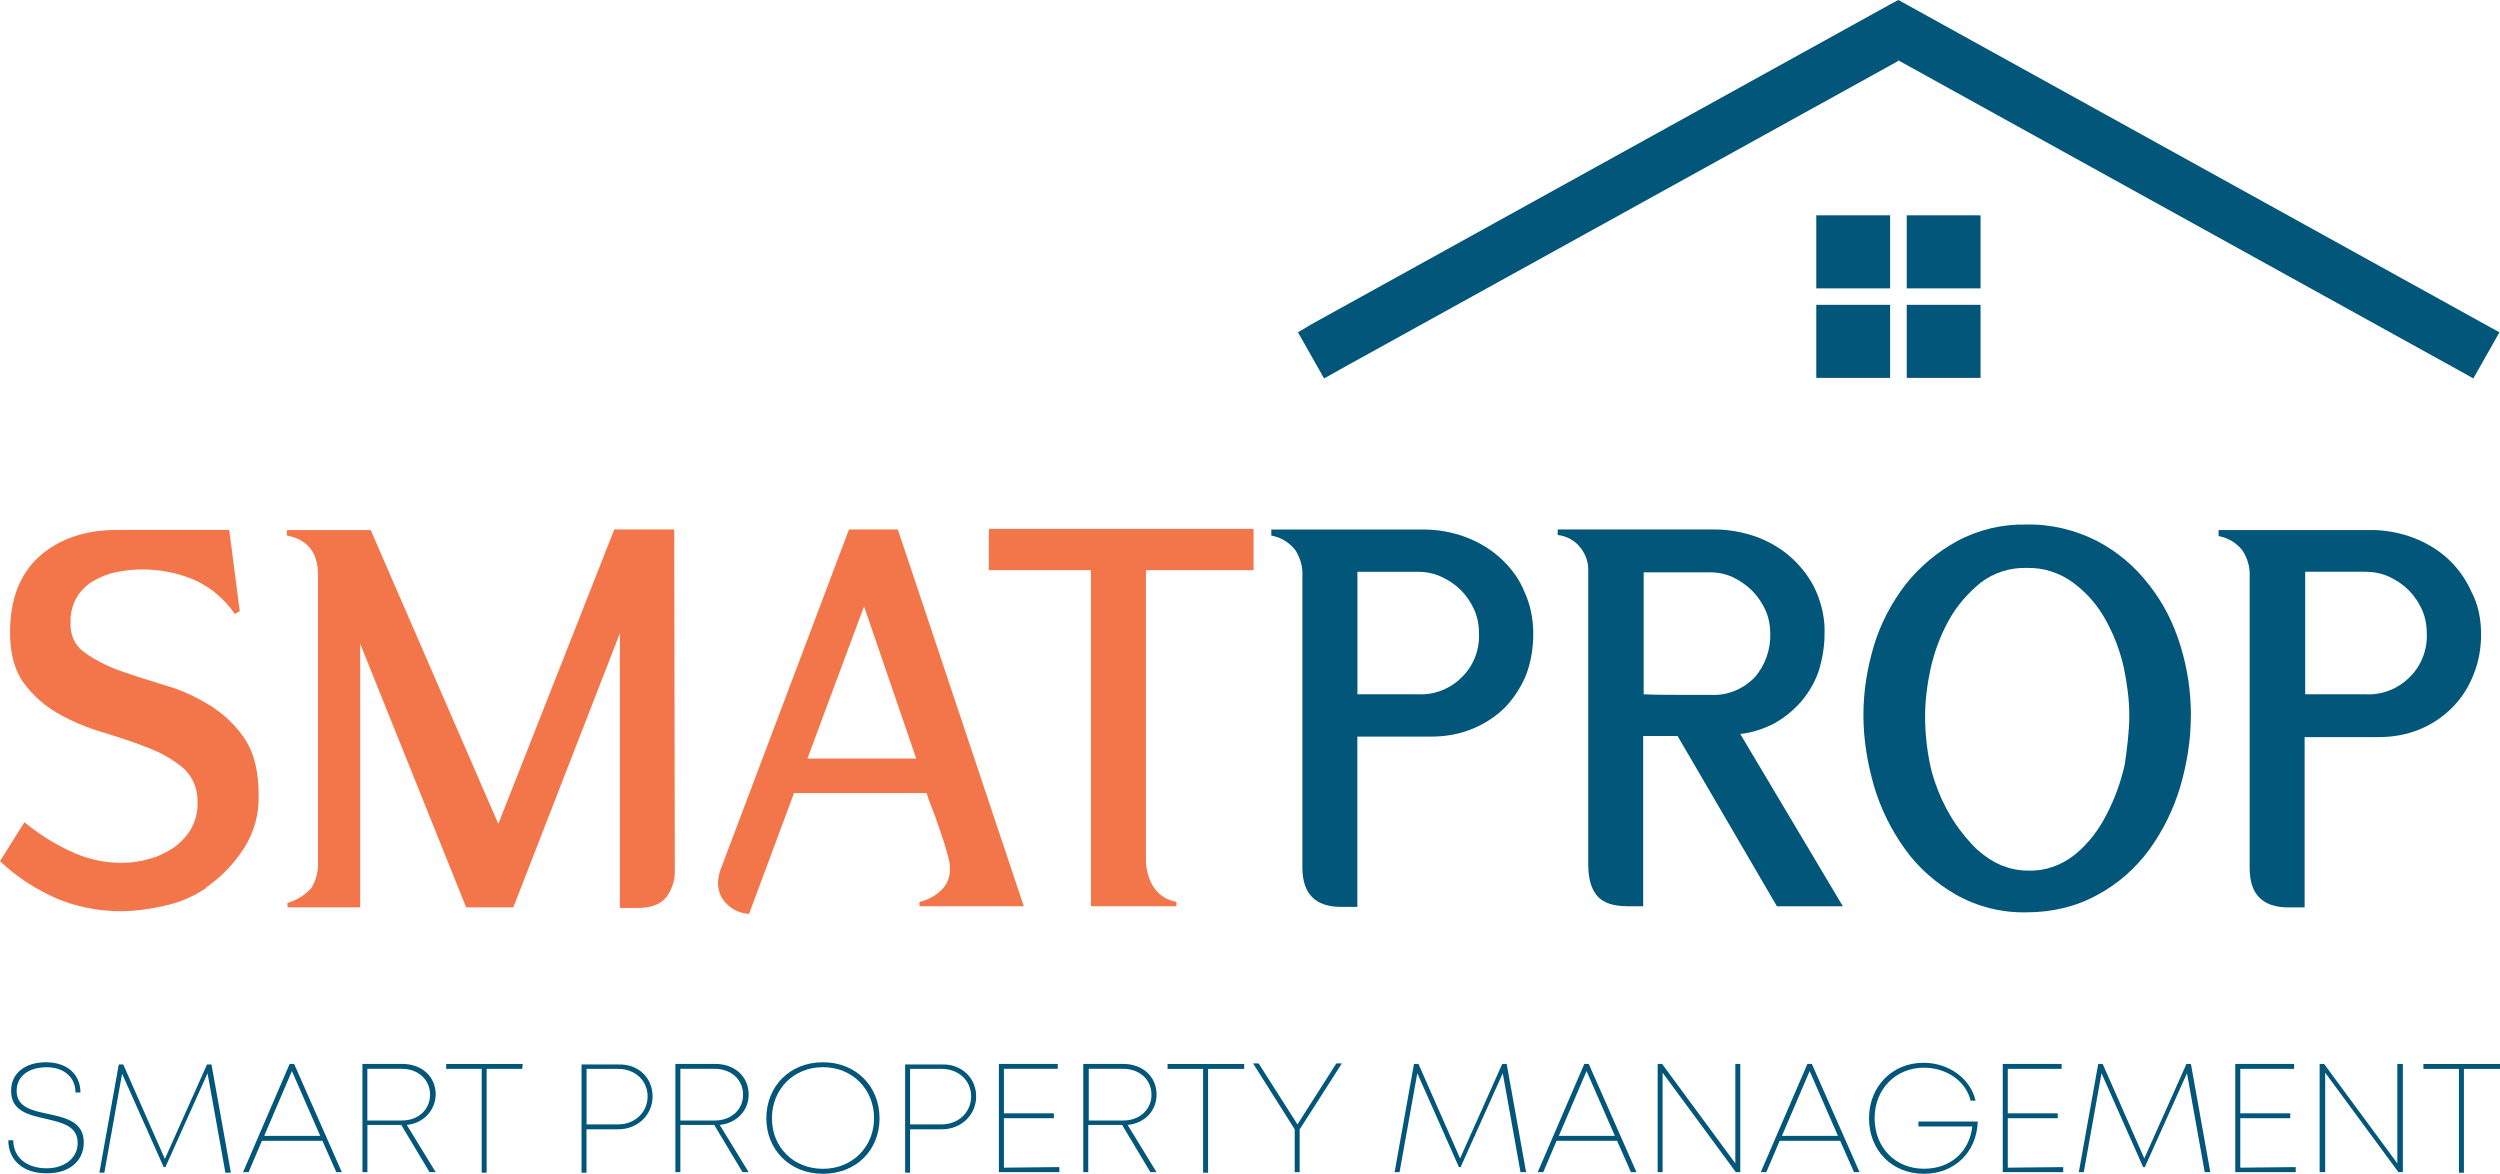
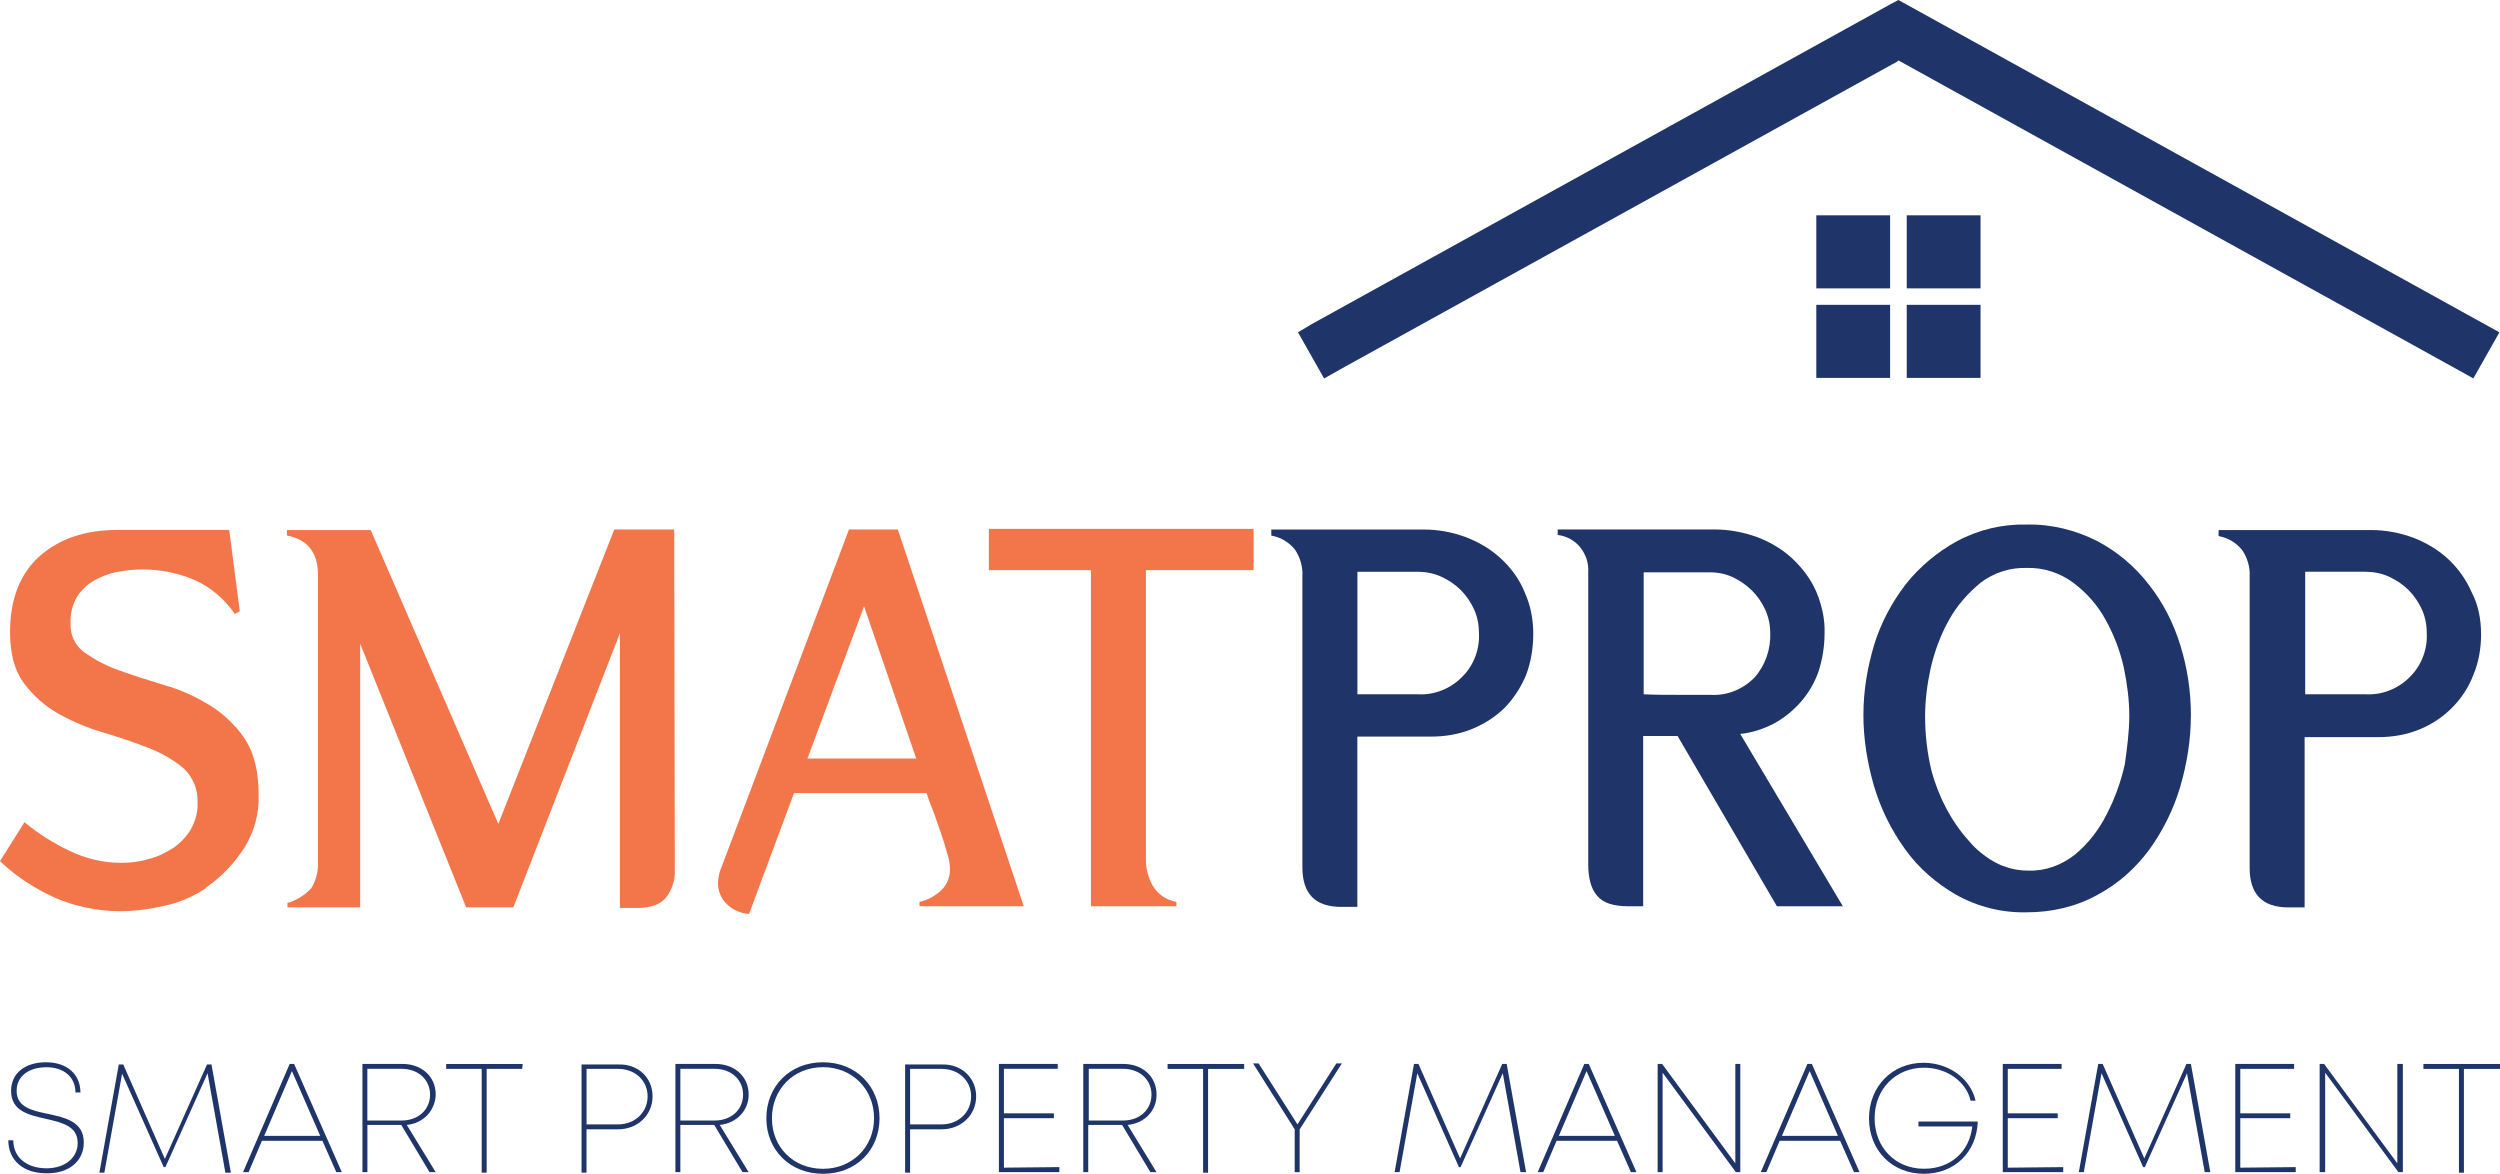
<svg xmlns="http://www.w3.org/2000/svg" width="3288" height="1544" viewBox="0 0 3288 1544" fill="none">
  <path d="M340.117 1046.01C340.877 1070.59 334.269 1094.42 321.129 1115.32C307.989 1135.54 291.204 1153.59 270.772 1167.34V1168.1C254.746 1178.92 236.442 1186.89 216.77 1191.17C197.782 1195.54 178.11 1198.39 158.362 1198.39C129.196 1198.39 99.954 1192.6 72.991 1181.03C45.952 1168.77 21.191 1152.83 0 1132.61L32.128 1081.34C50.357 1096.53 70.105 1108.78 91.219 1118.93C112.41 1129.08 135.044 1134.79 159.121 1134.79C171.502 1134.79 183.958 1133.36 195.579 1129.76C207.276 1126.9 217.453 1121.79 227.707 1115.32C237.201 1108.86 245.252 1100.14 251.025 1090.74C256.873 1079.91 260.519 1067.66 259.759 1055.33C260.519 1038.72 253.911 1022.1 241.53 1010.53C227.631 998.948 212.365 990.303 195.579 983.762C177.35 976.545 157.602 970.005 136.488 963.54C116.056 957.751 95.625 949.106 77.396 938.957C59.167 928.808 43.825 915.126 31.445 898.512C19.064 881.898 13.216 859.495 13.216 831.304C13.216 787.927 26.356 754.699 51.876 731.619C78.156 708.54 111.727 696.963 154.792 696.963H301.457L315.357 803.864L308.825 807.473C295.685 788.002 276.697 772.064 255.582 762.667C233.707 753.27 210.314 748.91 186.996 748.91C175.299 748.91 163.679 750.338 152.665 752.519C141.728 754.699 131.475 758.984 122.74 764.096C114.005 769.208 105.954 777.101 100.866 785.747C95.017 795.895 92.131 808.149 92.814 819.727C92.055 834.912 98.663 849.346 111.043 857.991C124.943 868.14 140.969 876.034 156.995 881.823C175.224 888.288 195.655 894.828 216.846 901.293C238.037 907.082 257.708 916.479 276.697 928.056C294.925 939.633 311.027 954.819 322.648 972.862C334.345 990.904 340.193 1015.49 340.193 1045.86L340.117 1046.01Z" fill="#F3764A" />
  <path d="M887.504 1142.83C888.264 1155.84 884.618 1168.85 876.567 1179.67C869.275 1189.07 856.895 1194.1 839.35 1194.1H815.273V832.88L675.139 1193.35H613.086L473.712 846.638V1193.35H378.087V1187.56C390.468 1183.96 400.721 1177.42 409.456 1168.09C415.988 1157.27 418.95 1145.01 418.191 1132.69V755.599C418.191 726.731 404.291 709.365 377.328 704.328V697.111H487.536L655.392 1083.59L807.905 696.359H886.744L887.504 1142.83Z" fill="#F3764A" />
  <path d="M1346.56 1191.92H1209.32V1186.14C1219.57 1183.96 1228.99 1178.92 1237.04 1171.7C1245.09 1164.49 1249.42 1154.34 1249.42 1143.51C1249.42 1136.29 1247.98 1129.08 1245.78 1122.54C1243.57 1113.89 1240.69 1104.49 1237.04 1094.35C1233.39 1084.2 1230.51 1074.87 1226.79 1065.48C1223.14 1056.08 1220.26 1048.86 1218.74 1043.07H1044.27L985.181 1202C974.243 1201.25 963.99 1196.96 956.698 1189.74C948.647 1182.53 944.318 1172.38 944.318 1161.55C944.318 1157.94 945.077 1153.58 945.761 1149.98C946.52 1146.37 947.964 1142.76 949.407 1139.15L1116.58 696.359H1180.84L1346.49 1191.92H1346.56ZM1204.99 997.593L1136.4 797.472L1061.97 997.593H1204.99Z" fill="#F3764A" />
  <path d="M1648.02 749.812H1507.13V1130.51C1507.13 1142.76 1510.02 1154.34 1515.87 1164.49C1522.4 1176.06 1534.09 1183.96 1547.23 1186.14V1191.93H1434.82V749.812H1300.54V695.609H1648.71V749.812H1647.95H1648.02Z" fill="#F3764A" />
-   <path d="M2016.56 833.635C2016.56 851.677 2013.67 870.472 2007.06 887.837C2000.53 903.7 1991.04 918.209 1979.34 930.463C1966.96 942.716 1952.3 952.114 1936.27 958.654C1918.73 965.871 1900.5 968.803 1881.51 968.803H1785.2V1192.75H1764.01C1729.68 1192.75 1712.9 1175.39 1712.9 1140.73V757.857C1713.65 745.603 1710.01 733.274 1703.4 723.2C1695.35 713.052 1684.41 706.586 1672.03 704.406V696.438H1872.78C1891.76 696.438 1910.75 700.046 1928.22 706.586C1945.01 713.052 1961.03 722.449 1974.17 734.778C1987.31 747.031 1998.25 761.541 2004.86 778.155C2012.91 795.52 2016.56 814.239 2016.56 833.785V833.635ZM1945.08 831.455C1945.08 821.306 1942.88 810.481 1938.55 801.084C1934.15 791.686 1928.3 783.041 1921.01 775.824C1913.72 768.607 1904.98 762.819 1895.49 758.458C1885.99 754.098 1875.06 751.993 1864.8 751.993H1785.28V913.097H1864.12C1885.99 914.525 1907.94 905.88 1923.21 890.018C1938.55 874.832 1946.53 853.181 1945.08 831.53V831.455Z" fill="#025679" />
-   <path d="M2423.81 1191.92H2336.99L2206.35 967.973H2161.09V1191.92H2141.41C2121.74 1191.92 2108.6 1187.56 2100.55 1178.17C2092.5 1168.77 2088.85 1155.09 2088.85 1136.29V752.667C2089.61 741.09 2085.97 729.588 2078.6 720.19C2071.23 710.793 2060.37 705.005 2048.68 703.576V696.359H2255.19C2274.18 696.359 2293.17 699.968 2311.4 706.508C2328.18 712.973 2344.21 722.371 2357.35 734.7C2370.49 746.953 2381.43 761.462 2388.72 778.077C2396.01 795.442 2400.41 814.161 2399.65 833.707C2399.65 850.321 2396.77 867.687 2391.6 883.549C2386.51 897.983 2378.46 911.741 2368.29 923.318C2358.03 934.895 2346.41 944.292 2333.27 951.509C2319.37 958.726 2304.11 963.763 2288.76 965.267L2423.81 1192.07V1191.92ZM2328.18 832.204C2328.18 822.055 2325.98 811.229 2321.65 801.832C2317.25 792.435 2311.4 783.79 2304.11 776.573C2296.81 769.356 2288.08 763.567 2279.27 759.207C2269.77 754.847 2259.6 752.742 2249.34 752.742H2161.77V913.094C2176.35 913.846 2190.94 913.846 2205.59 913.846H2249.42C2271.29 915.274 2292.48 906.629 2307.83 890.766C2321.73 874.904 2329.02 853.93 2328.26 832.279L2328.18 832.204Z" fill="#025679" />
-   <path d="M2881.41 941.286C2881.41 973.086 2876.33 1004.13 2867.52 1034.51C2858.78 1064.12 2844.88 1092.32 2826.65 1117.58C2808.42 1142.16 2785.79 1162.38 2758.75 1176.81C2730.27 1192.68 2698.14 1199.89 2665.33 1199.89C2633.2 1200.65 2601.07 1192.68 2572.67 1176.81C2546.39 1161.63 2523.07 1141.41 2505.52 1116.82C2487.3 1091.56 2473.4 1063.37 2464.66 1033.75C2455.93 1003.38 2450.76 972.334 2450.76 940.534C2450.76 908.735 2455.85 878.438 2464.66 848.819C2473.4 819.951 2487.98 792.436 2506.28 768.605C2524.51 745.526 2547.91 725.98 2574.19 711.546C2602.67 696.36 2634.04 689.143 2665.4 689.895C2697.53 689.143 2729.66 697.112 2758.07 711.546C2784.35 725.303 2807.66 744.774 2825.97 768.605C2844.96 792.436 2858.78 819.876 2867.59 848.819C2877.09 879.19 2881.49 910.238 2881.49 941.286H2881.41ZM2800.45 941.286C2800.45 920.312 2797.56 898.661 2793.16 877.687C2788.07 855.284 2780.02 834.31 2769.08 814.839C2758.83 796.045 2744.24 779.43 2726.77 766.425C2709.23 753.419 2687.36 746.202 2665.48 746.954C2643.61 746.202 2621.66 753.419 2604.87 766.425C2588.08 780.182 2573.5 796.796 2563.25 815.515C2552.31 834.986 2544.26 856.712 2539.17 879.115C2534.77 899.337 2531.88 920.988 2531.88 941.963C2531.88 966.545 2534.77 991.053 2540.61 1014.96C2550.11 1048.94 2566.13 1079.99 2589.53 1106C2596.06 1113.97 2603.43 1120.43 2611.4 1126.22C2619.45 1132.01 2628.19 1137.05 2637.68 1139.98C2647.18 1143.59 2657.35 1145.02 2667.61 1145.02C2690.24 1145.77 2711.43 1137.8 2728.9 1124.04C2746.45 1109.61 2760.27 1091.56 2770.52 1071.34C2781.46 1050.37 2789.51 1027.96 2794.6 1004.89C2797.49 983.911 2800.45 962.26 2800.45 941.286Z" fill="#025679" />
-   <path d="M3263.16 833.63C3263.16 851.673 3260.27 870.467 3252.9 887.833C3240.52 920.309 3214.24 946.32 3182.11 959.326C3164.57 966.543 3146.34 969.475 3127.35 969.475H3031.04V1193.43H3009.85C2975.52 1193.43 2958.74 1176.06 2958.74 1141.4V758.529C2959.5 746.275 2955.85 733.946 2949.24 723.872C2941.19 713.723 2930.25 707.258 2917.87 705.078V697.109H3118.62C3137.61 697.109 3156.59 700.718 3174.06 707.258C3190.85 713.723 3206.87 723.121 3220.01 735.45C3233.15 747.703 3243.33 762.212 3250.7 778.826C3259.43 795.441 3263.08 814.235 3263.08 833.706L3263.16 833.63ZM3191.61 831.45C3191.61 821.301 3189.41 810.476 3185.08 801.079C3180.67 791.682 3174.82 783.036 3167.53 775.819C3160.24 768.602 3151.5 762.814 3142.01 758.454C3132.52 754.093 3121.58 751.988 3111.33 751.988H3031.8V913.092H3110.64C3132.52 914.521 3154.47 905.875 3169.73 890.013C3185.08 874.827 3193.05 853.176 3191.61 831.525V831.45Z" fill="#025679" />
-   <path d="M3287.24 437.078L3252.91 497.745L3242.73 491.957L2496.8 79.462L2495.35 80.89L1769.85 481.808L1741.44 497.745L1707.11 437.078L1725.34 426.177L2485.86 5.789L2495.35 0.752L2496.8 0L3287.24 437.078Z" fill="#025679" />
-   <path d="M2485.87 283.193H2388.8V379.269H2485.87V283.193Z" fill="#025679" />
-   <path d="M2604.81 283.193H2507.74V379.269H2604.81V283.193Z" fill="#025679" />
-   <path d="M2485.87 400.916H2388.8V496.992H2485.87V400.916Z" fill="#025679" />
-   <path d="M2604.81 400.916H2507.74V496.992H2604.81V400.916Z" fill="#025679" />
-   <path d="M10.932 1499.7H17.464C17.464 1522.1 35.01 1536.54 61.289 1536.54C85.366 1536.54 102.152 1522.78 102.152 1503.31C102.152 1480.91 81.721 1476.55 60.53 1471.51C37.896 1466.47 14.578 1461.36 14.578 1434.67C14.578 1411.6 32.807 1397.09 60.53 1397.09C88.253 1397.09 105.798 1412.95 105.798 1436.85H99.266C99.266 1416.63 83.923 1403.63 61.289 1403.63C37.212 1403.63 21.87 1415.88 21.87 1434.67C21.87 1456.33 42.301 1460.69 63.492 1465.05C86.126 1470.08 110.203 1475.19 110.203 1502.63C110.203 1527.22 90.531 1543.08 62.732 1543.08C31.364 1543.83 10.932 1526.47 10.932 1499.7Z" fill="#025679" />
-   <path d="M296.295 1541.58L272.977 1411.52L217.532 1535.04H215.329L160.567 1412.2L137.249 1542.26H130.718L156.238 1399.95H162.086L216.848 1524.21L272.294 1399.95H278.142L303.662 1542.26H296.371V1541.51L296.295 1541.58Z" fill="#025679" />
-   <path d="M424.037 1500.38H344.514L326.969 1541.58H319.677L380.971 1399.27H386.82L449.557 1541.58H442.265L424.037 1500.38ZM347.4 1493.92H421.15L383.933 1408.66L347.476 1493.92H347.4Z" fill="#025679" />
-   <path d="M535.011 1479.48L572.988 1541.58H564.937L527.72 1479.48H483.211V1541.58H476.679V1399.27H529.239C554.759 1399.27 573.064 1415.88 573.064 1439.71C572.304 1460.69 557.038 1477.3 535.087 1479.48H535.011ZM483.135 1473.69H528.403C550.278 1473.69 565.62 1459.26 565.62 1439.71C565.62 1420.17 550.278 1405.73 528.403 1405.73H483.135V1473.62V1473.69Z" fill="#025679" />
-   <path d="M686.761 1405.81H640.05V1542.33H633.518V1405.81H586.807V1399.34H687.521L686.761 1405.81Z" fill="#025679" />
-   <path d="M858.266 1441.89C858.266 1466.47 838.594 1485.27 812.998 1485.27H771.376V1542.33H764.844V1400.02H813.757C839.278 1399.26 858.266 1417.38 858.266 1441.89ZM851.734 1441.89C851.734 1420.92 834.948 1405.81 813.074 1405.81H771.452V1478.8H813.074C834.948 1478.8 851.734 1462.94 851.734 1441.97V1441.89Z" fill="#025679" />
-   <path d="M946.605 1479.48L984.582 1541.58H976.531L939.314 1479.48H894.805V1541.58H888.273V1399.27H940.833C966.353 1399.27 984.658 1415.88 984.658 1439.71C984.658 1460.69 968.631 1477.3 946.681 1479.48H946.605ZM894.805 1473.69H940.073C961.948 1473.69 977.29 1459.26 977.29 1439.71C977.29 1420.17 961.948 1405.73 940.073 1405.73H894.805V1473.62V1473.69Z" fill="#025679" />
-   <path d="M1007.9 1470.76C1007.9 1428.89 1038.58 1397.09 1082.33 1397.09C1126.08 1397.09 1156.76 1428.89 1156.76 1470.76C1156.76 1512.63 1126.08 1543.76 1082.33 1543.76C1038.58 1543.76 1007.9 1511.96 1007.9 1470.76ZM1149.55 1470.76C1149.55 1432.49 1121.07 1403.55 1082.41 1403.55C1043.75 1403.55 1015.26 1432.42 1015.26 1470.76C1015.26 1509.1 1043.75 1537.22 1082.41 1537.22C1121.07 1537.22 1149.55 1508.35 1149.55 1470.76Z" fill="#025679" />
-   <path d="M1283.84 1441.89C1283.84 1466.47 1264.17 1485.27 1238.57 1485.27H1196.95V1542.33H1190.42V1400.02H1239.33C1264.17 1399.26 1283.84 1417.38 1283.84 1441.89ZM1277.23 1441.89C1277.23 1420.92 1260.45 1405.81 1238.57 1405.81H1196.95V1478.8H1238.57C1260.45 1478.8 1277.23 1462.94 1277.23 1441.97V1441.89Z" fill="#025679" />
-   <path d="M1393.27 1535.11V1541.58H1313.75V1399.27H1391.15V1405.73H1320.36V1464.22H1386.06V1470.69H1320.36V1535.71L1393.35 1534.96L1393.27 1535.11Z" fill="#025679" />
-   <path d="M1483.05 1479.48L1521.03 1541.58H1512.98L1475.76 1479.48H1431.26V1541.58H1424.72V1399.27H1477.28C1502.8 1399.27 1521.11 1415.88 1521.11 1439.71C1521.11 1460.69 1505.76 1477.3 1483.13 1479.48H1483.05ZM1431.94 1473.69H1477.21C1499.08 1473.69 1514.42 1459.26 1514.42 1439.71C1514.42 1420.17 1499.08 1405.73 1477.21 1405.73H1431.94V1473.62V1473.69Z" fill="#025679" />
-   <path d="M1635.57 1405.81H1588.86V1542.33H1582.32V1405.81H1535.61V1399.34H1636.33V1405.81H1635.57Z" fill="#025679" />
-   <path d="M1709.32 1485.27V1541.66H1702.79V1485.27L1648.02 1398.59H1655.32L1706.43 1478.81L1757.55 1398.59H1764.84L1709.39 1485.27H1709.32Z" fill="#025679" />
-   <path d="M1999.75 1541.58L1976.44 1411.52L1920.99 1535.04H1918.79L1864.03 1411.52L1840.71 1541.58H1834.18L1859.7 1399.27H1865.54L1920.31 1523.53L1975.75 1399.27H1981.6L2007.12 1541.58H1999.83H1999.75Z" fill="#025679" />
-   <path d="M2126.75 1500.38H2047.22L2029.68 1541.58H2022.39L2083.68 1399.27H2089.53L2152.27 1541.58H2144.98L2126.75 1500.38ZM2050.11 1493.92H2123.86L2086.64 1408.66L2050.19 1493.92H2050.11Z" fill="#025679" />
-   <path d="M2288.83 1399.27V1541.58H2282.98L2186.67 1410.84V1541.58H2180.14V1399.27H2185.99L2282.3 1530V1399.27H2288.83Z" fill="#025679" />
-   <path d="M2420.16 1500.38H2340.63L2323.09 1541.58H2315.8L2377.09 1399.27H2382.94L2445.68 1541.58H2438.38L2420.16 1500.38ZM2343.52 1493.92H2417.27L2380.05 1408.66L2343.59 1493.92H2343.52Z" fill="#025679" />
-   <path d="M2601.15 1475.12C2599.71 1515.57 2570.46 1543.76 2530.36 1543.76C2488.06 1543.76 2458.13 1512.71 2458.13 1470.76C2458.13 1428.81 2488.81 1397.77 2529.68 1397.77C2563.25 1397.77 2591.73 1418.74 2598.26 1447.61H2591.73C2585.88 1422.35 2560.36 1404.23 2530.44 1404.23C2493.22 1404.23 2465.5 1432.42 2465.5 1470.69C2465.5 1508.95 2492.54 1537.14 2530.44 1537.14C2565.45 1537.14 2590.29 1514.74 2593.93 1481.51H2523.15V1475.05H2601.23L2601.15 1475.12Z" fill="#025679" />
-   <path d="M2713.55 1535.12V1541.58H2634.03V1399.27H2711.42V1405.74H2640.64V1464.23H2706.33V1470.69H2640.64V1535.72L2713.63 1534.97L2713.55 1535.12Z" fill="#025679" />
-   <path d="M2899.64 1541.58L2876.32 1411.53L2820.88 1535.04H2818.67L2763.91 1411.53L2740.59 1541.58H2734.06L2759.58 1399.27H2765.43L2820.19 1523.54L2875.64 1399.27H2881.49L2907.01 1541.58H2899.71H2899.64Z" fill="#025679" />
-   <path d="M3019.35 1535.12V1541.58H2939.82V1399.27H3017.22V1405.74H2946.43V1464.23H3012.13V1470.69H2946.43V1535.72L3019.42 1534.97L3019.35 1535.12Z" fill="#025679" />
-   <path d="M3160.24 1399.27V1541.58H3154.39L3058.08 1410.85V1541.58H3050.79V1399.27H3056.64L3152.95 1530.01V1399.27H3160.24Z" fill="#025679" />
-   <path d="M3287.24 1405.81H3240.53V1542.33H3234V1405.81H3187.29V1399.34H3288V1405.81H3287.24Z" fill="#025679" />
+   <path d="M2016.56 833.635C2016.56 851.677 2013.67 870.472 2007.06 887.837C2000.53 903.7 1991.04 918.209 1979.34 930.463C1966.96 942.716 1952.3 952.114 1936.27 958.654C1918.73 965.871 1900.5 968.803 1881.51 968.803H1785.2V1192.75H1764.01C1729.68 1192.75 1712.9 1175.39 1712.9 1140.73V757.857C1713.65 745.603 1710.01 733.274 1703.4 723.2C1695.35 713.052 1684.41 706.586 1672.03 704.406V696.438H1872.78C1891.76 696.438 1910.75 700.046 1928.22 706.586C1945.01 713.052 1961.03 722.449 1974.17 734.778C1987.31 747.031 1998.25 761.541 2004.86 778.155C2012.91 795.52 2016.56 814.239 2016.56 833.785V833.635ZM1945.08 831.455C1945.08 821.306 1942.88 810.481 1938.55 801.084C1934.15 791.686 1928.3 783.041 1921.01 775.824C1913.72 768.607 1904.98 762.819 1895.49 758.458C1885.99 754.098 1875.06 751.993 1864.8 751.993H1785.28V913.097H1864.12C1885.99 914.525 1907.94 905.88 1923.21 890.018C1938.55 874.832 1946.53 853.181 1945.08 831.53V831.455Z" fill="#1F356A" />
+   <path d="M2423.81 1191.92H2336.99L2206.35 967.973H2161.09V1191.92H2141.41C2121.74 1191.92 2108.6 1187.56 2100.55 1178.17C2092.5 1168.77 2088.85 1155.09 2088.85 1136.29V752.667C2089.61 741.09 2085.97 729.588 2078.6 720.19C2071.23 710.793 2060.37 705.005 2048.68 703.576V696.359H2255.19C2274.18 696.359 2293.17 699.968 2311.4 706.508C2328.18 712.973 2344.21 722.371 2357.35 734.7C2370.49 746.953 2381.43 761.462 2388.72 778.077C2396.01 795.442 2400.41 814.161 2399.65 833.707C2399.65 850.321 2396.77 867.687 2391.6 883.549C2386.51 897.983 2378.46 911.741 2368.29 923.318C2358.03 934.895 2346.41 944.292 2333.27 951.509C2319.37 958.726 2304.11 963.763 2288.76 965.267L2423.81 1192.07V1191.92ZM2328.18 832.204C2328.18 822.055 2325.98 811.229 2321.65 801.832C2317.25 792.435 2311.4 783.79 2304.11 776.573C2296.81 769.356 2288.08 763.567 2279.27 759.207C2269.77 754.847 2259.6 752.742 2249.34 752.742H2161.77V913.094C2176.35 913.846 2190.94 913.846 2205.59 913.846H2249.42C2271.29 915.274 2292.48 906.629 2307.83 890.766C2321.73 874.904 2329.02 853.93 2328.26 832.279L2328.18 832.204Z" fill="#1F356A" />
+   <path d="M2881.41 941.286C2881.41 973.086 2876.33 1004.13 2867.52 1034.51C2858.78 1064.12 2844.88 1092.32 2826.65 1117.58C2808.42 1142.16 2785.79 1162.38 2758.75 1176.81C2730.27 1192.68 2698.14 1199.89 2665.33 1199.89C2633.2 1200.65 2601.07 1192.68 2572.67 1176.81C2546.39 1161.63 2523.07 1141.41 2505.52 1116.82C2487.3 1091.56 2473.4 1063.37 2464.66 1033.75C2455.93 1003.38 2450.76 972.334 2450.76 940.534C2450.76 908.735 2455.85 878.438 2464.66 848.819C2473.4 819.951 2487.98 792.436 2506.28 768.605C2524.51 745.526 2547.91 725.98 2574.19 711.546C2602.67 696.36 2634.04 689.143 2665.4 689.895C2697.53 689.143 2729.66 697.112 2758.07 711.546C2784.35 725.303 2807.66 744.774 2825.97 768.605C2844.96 792.436 2858.78 819.876 2867.59 848.819C2877.09 879.19 2881.49 910.238 2881.49 941.286H2881.41ZM2800.45 941.286C2800.45 920.312 2797.56 898.661 2793.16 877.687C2788.07 855.284 2780.02 834.31 2769.08 814.839C2758.83 796.045 2744.24 779.43 2726.77 766.425C2709.23 753.419 2687.36 746.202 2665.48 746.954C2643.61 746.202 2621.66 753.419 2604.87 766.425C2588.08 780.182 2573.5 796.796 2563.25 815.515C2552.31 834.986 2544.26 856.712 2539.17 879.115C2534.77 899.337 2531.88 920.988 2531.88 941.963C2531.88 966.545 2534.77 991.053 2540.61 1014.96C2550.11 1048.94 2566.13 1079.99 2589.53 1106C2596.06 1113.97 2603.43 1120.43 2611.4 1126.22C2619.45 1132.01 2628.19 1137.05 2637.68 1139.98C2647.18 1143.59 2657.35 1145.02 2667.61 1145.02C2690.24 1145.77 2711.43 1137.8 2728.9 1124.04C2746.45 1109.61 2760.27 1091.56 2770.52 1071.34C2781.46 1050.37 2789.51 1027.96 2794.6 1004.89C2797.49 983.911 2800.45 962.26 2800.45 941.286Z" fill="#1F356A" />
+   <path d="M3263.16 833.63C3263.16 851.673 3260.27 870.467 3252.9 887.833C3240.52 920.309 3214.24 946.32 3182.11 959.326C3164.57 966.543 3146.34 969.475 3127.35 969.475H3031.04V1193.43H3009.85C2975.52 1193.43 2958.74 1176.06 2958.74 1141.4V758.529C2959.5 746.275 2955.85 733.946 2949.24 723.872C2941.19 713.723 2930.25 707.258 2917.87 705.078V697.109H3118.62C3137.61 697.109 3156.59 700.718 3174.06 707.258C3190.85 713.723 3206.87 723.121 3220.01 735.45C3233.15 747.703 3243.33 762.212 3250.7 778.826C3259.43 795.441 3263.08 814.235 3263.08 833.706L3263.16 833.63ZM3191.61 831.45C3191.61 821.301 3189.41 810.476 3185.08 801.079C3180.67 791.682 3174.82 783.036 3167.53 775.819C3160.24 768.602 3151.5 762.814 3142.01 758.454C3132.52 754.093 3121.58 751.988 3111.33 751.988H3031.8V913.092H3110.64C3132.52 914.521 3154.47 905.875 3169.73 890.013C3185.08 874.827 3193.05 853.176 3191.61 831.525V831.45Z" fill="#1F356A" />
+   <path d="M3287.24 437.078L3252.91 497.745L3242.73 491.957L2496.8 79.462L2495.35 80.89L1769.85 481.808L1741.44 497.745L1707.11 437.078L1725.34 426.177L2485.86 5.789L2495.35 0.752L2496.8 0L3287.24 437.078Z" fill="#1F356A" />
+   <path d="M2485.87 283.193H2388.8V379.269H2485.87V283.193Z" fill="#1F356A" />
+   <path d="M2604.81 283.193H2507.74V379.269H2604.81V283.193Z" fill="#1F356A" />
+   <path d="M2485.87 400.916H2388.8V496.992H2485.87V400.916Z" fill="#1F356A" />
+   <path d="M2604.81 400.916H2507.74V496.992H2604.81V400.916Z" fill="#1F356A" />
+   <path d="M10.932 1499.7H17.464C17.464 1522.1 35.01 1536.54 61.289 1536.54C85.366 1536.54 102.152 1522.78 102.152 1503.31C102.152 1480.91 81.721 1476.55 60.53 1471.51C37.896 1466.47 14.578 1461.36 14.578 1434.67C14.578 1411.6 32.807 1397.09 60.53 1397.09C88.253 1397.09 105.798 1412.95 105.798 1436.85H99.266C99.266 1416.63 83.923 1403.63 61.289 1403.63C37.212 1403.63 21.87 1415.88 21.87 1434.67C21.87 1456.33 42.301 1460.69 63.492 1465.05C86.126 1470.08 110.203 1475.19 110.203 1502.63C110.203 1527.22 90.531 1543.08 62.732 1543.08C31.364 1543.83 10.932 1526.47 10.932 1499.7Z" fill="#1F356A" />
+   <path d="M296.295 1541.58L272.977 1411.52L217.532 1535.04H215.329L160.567 1412.2L137.249 1542.26H130.718L156.238 1399.95H162.086L216.848 1524.21L272.294 1399.95H278.142L303.662 1542.26H296.371V1541.51L296.295 1541.58Z" fill="#1F356A" />
+   <path d="M424.037 1500.38H344.514L326.969 1541.58H319.677L380.971 1399.27H386.82L449.557 1541.58H442.265L424.037 1500.38ZM347.4 1493.92H421.15L383.933 1408.66L347.476 1493.92H347.4Z" fill="#1F356A" />
+   <path d="M535.011 1479.48L572.988 1541.58H564.937L527.72 1479.48H483.211V1541.58H476.679V1399.27H529.239C554.759 1399.27 573.064 1415.88 573.064 1439.71C572.304 1460.69 557.038 1477.3 535.087 1479.48H535.011ZM483.135 1473.69H528.403C550.278 1473.69 565.62 1459.26 565.62 1439.71C565.62 1420.17 550.278 1405.73 528.403 1405.73H483.135V1473.62V1473.69Z" fill="#1F356A" />
+   <path d="M686.761 1405.81H640.05V1542.33H633.518V1405.81H586.807V1399.34H687.521L686.761 1405.81Z" fill="#1F356A" />
+   <path d="M858.266 1441.89C858.266 1466.47 838.594 1485.27 812.998 1485.27H771.376V1542.33H764.844V1400.02H813.757C839.278 1399.26 858.266 1417.38 858.266 1441.89ZM851.734 1441.89C851.734 1420.92 834.948 1405.81 813.074 1405.81H771.452V1478.8H813.074C834.948 1478.8 851.734 1462.94 851.734 1441.97V1441.89Z" fill="#1F356A" />
+   <path d="M946.605 1479.48L984.582 1541.58H976.531L939.314 1479.48H894.805V1541.58H888.273V1399.27H940.833C966.353 1399.27 984.658 1415.88 984.658 1439.71C984.658 1460.69 968.631 1477.3 946.681 1479.48H946.605ZM894.805 1473.69H940.073C961.948 1473.69 977.29 1459.26 977.29 1439.71C977.29 1420.17 961.948 1405.73 940.073 1405.73H894.805V1473.62V1473.69Z" fill="#1F356A" />
+   <path d="M1007.9 1470.76C1007.9 1428.89 1038.58 1397.09 1082.33 1397.09C1126.08 1397.09 1156.76 1428.89 1156.76 1470.76C1156.76 1512.63 1126.08 1543.76 1082.33 1543.76C1038.58 1543.76 1007.9 1511.96 1007.9 1470.76ZM1149.55 1470.76C1149.55 1432.49 1121.07 1403.55 1082.41 1403.55C1043.75 1403.55 1015.26 1432.42 1015.26 1470.76C1015.26 1509.1 1043.75 1537.22 1082.41 1537.22C1121.07 1537.22 1149.55 1508.35 1149.55 1470.76Z" fill="#1F356A" />
+   <path d="M1283.84 1441.89C1283.84 1466.47 1264.17 1485.27 1238.57 1485.27H1196.95V1542.33H1190.42V1400.02H1239.33C1264.17 1399.26 1283.84 1417.38 1283.84 1441.89ZM1277.23 1441.89C1277.23 1420.92 1260.45 1405.81 1238.57 1405.81H1196.95V1478.8H1238.57C1260.45 1478.8 1277.23 1462.94 1277.23 1441.97V1441.89Z" fill="#1F356A" />
+   <path d="M1393.27 1535.11V1541.58H1313.75V1399.27H1391.15V1405.73H1320.36V1464.22H1386.06V1470.69H1320.36V1535.71L1393.35 1534.96L1393.27 1535.11Z" fill="#1F356A" />
+   <path d="M1483.05 1479.48L1521.03 1541.58H1512.98L1475.76 1479.48H1431.26V1541.58H1424.72V1399.27H1477.28C1502.8 1399.27 1521.11 1415.88 1521.11 1439.71C1521.11 1460.69 1505.76 1477.3 1483.13 1479.48H1483.05ZM1431.94 1473.69H1477.21C1499.08 1473.69 1514.42 1459.26 1514.42 1439.71C1514.42 1420.17 1499.08 1405.73 1477.21 1405.73H1431.94V1473.62V1473.69Z" fill="#1F356A" />
+   <path d="M1635.57 1405.81H1588.86V1542.33H1582.32V1405.81H1535.61V1399.34H1636.33V1405.81H1635.57Z" fill="#1F356A" />
+   <path d="M1709.32 1485.27V1541.66H1702.79V1485.27L1648.02 1398.59H1655.32L1706.43 1478.81L1757.55 1398.59H1764.84L1709.39 1485.27H1709.32Z" fill="#1F356A" />
+   <path d="M1999.75 1541.58L1976.44 1411.52L1920.99 1535.04H1918.79L1864.03 1411.52L1840.71 1541.58H1834.18L1859.7 1399.27H1865.54L1920.31 1523.53L1975.75 1399.27H1981.6L2007.12 1541.58H1999.83H1999.75Z" fill="#1F356A" />
+   <path d="M2126.75 1500.38H2047.22L2029.68 1541.58H2022.39L2083.68 1399.27H2089.53L2152.27 1541.58H2144.98L2126.75 1500.38ZM2050.11 1493.92H2123.86L2086.64 1408.66L2050.19 1493.92H2050.11Z" fill="#1F356A" />
+   <path d="M2288.83 1399.27V1541.58H2282.98L2186.67 1410.84V1541.58H2180.14V1399.27H2185.99L2282.3 1530V1399.27H2288.83Z" fill="#1F356A" />
+   <path d="M2420.16 1500.38H2340.63L2323.09 1541.58H2315.8L2377.09 1399.27H2382.94L2445.68 1541.58H2438.38L2420.16 1500.38ZM2343.52 1493.92H2417.27L2380.05 1408.66L2343.59 1493.92H2343.52Z" fill="#1F356A" />
+   <path d="M2601.15 1475.12C2599.71 1515.57 2570.46 1543.76 2530.36 1543.76C2488.06 1543.76 2458.13 1512.71 2458.13 1470.76C2458.13 1428.81 2488.81 1397.77 2529.68 1397.77C2563.25 1397.77 2591.73 1418.74 2598.26 1447.61H2591.73C2585.88 1422.35 2560.36 1404.23 2530.44 1404.23C2493.22 1404.23 2465.5 1432.42 2465.5 1470.69C2465.5 1508.95 2492.54 1537.14 2530.44 1537.14C2565.45 1537.14 2590.29 1514.74 2593.93 1481.51H2523.15V1475.05H2601.23L2601.15 1475.12Z" fill="#1F356A" />
+   <path d="M2713.55 1535.12V1541.58H2634.03V1399.27H2711.42V1405.74H2640.64V1464.23H2706.33V1470.69H2640.64V1535.72L2713.63 1534.97L2713.55 1535.12Z" fill="#1F356A" />
+   <path d="M2899.64 1541.58L2876.32 1411.53L2820.88 1535.04H2818.67L2763.91 1411.53L2740.59 1541.58H2734.06L2759.58 1399.27H2765.43L2820.19 1523.54L2875.64 1399.27H2881.49L2907.01 1541.58H2899.71H2899.64Z" fill="#1F356A" />
+   <path d="M3019.35 1535.12V1541.58H2939.82V1399.27H3017.22V1405.74H2946.43V1464.23H3012.13V1470.69H2946.43V1535.72L3019.42 1534.97L3019.35 1535.12Z" fill="#1F356A" />
+   <path d="M3160.24 1399.27V1541.58H3154.39L3058.08 1410.85V1541.58H3050.79V1399.27H3056.64L3152.95 1530.01V1399.27H3160.24Z" fill="#1F356A" />
+   <path d="M3287.24 1405.81H3240.53V1542.33H3234V1405.81H3187.29V1399.34H3288V1405.81H3287.24Z" fill="#1F356A" />
</svg>
